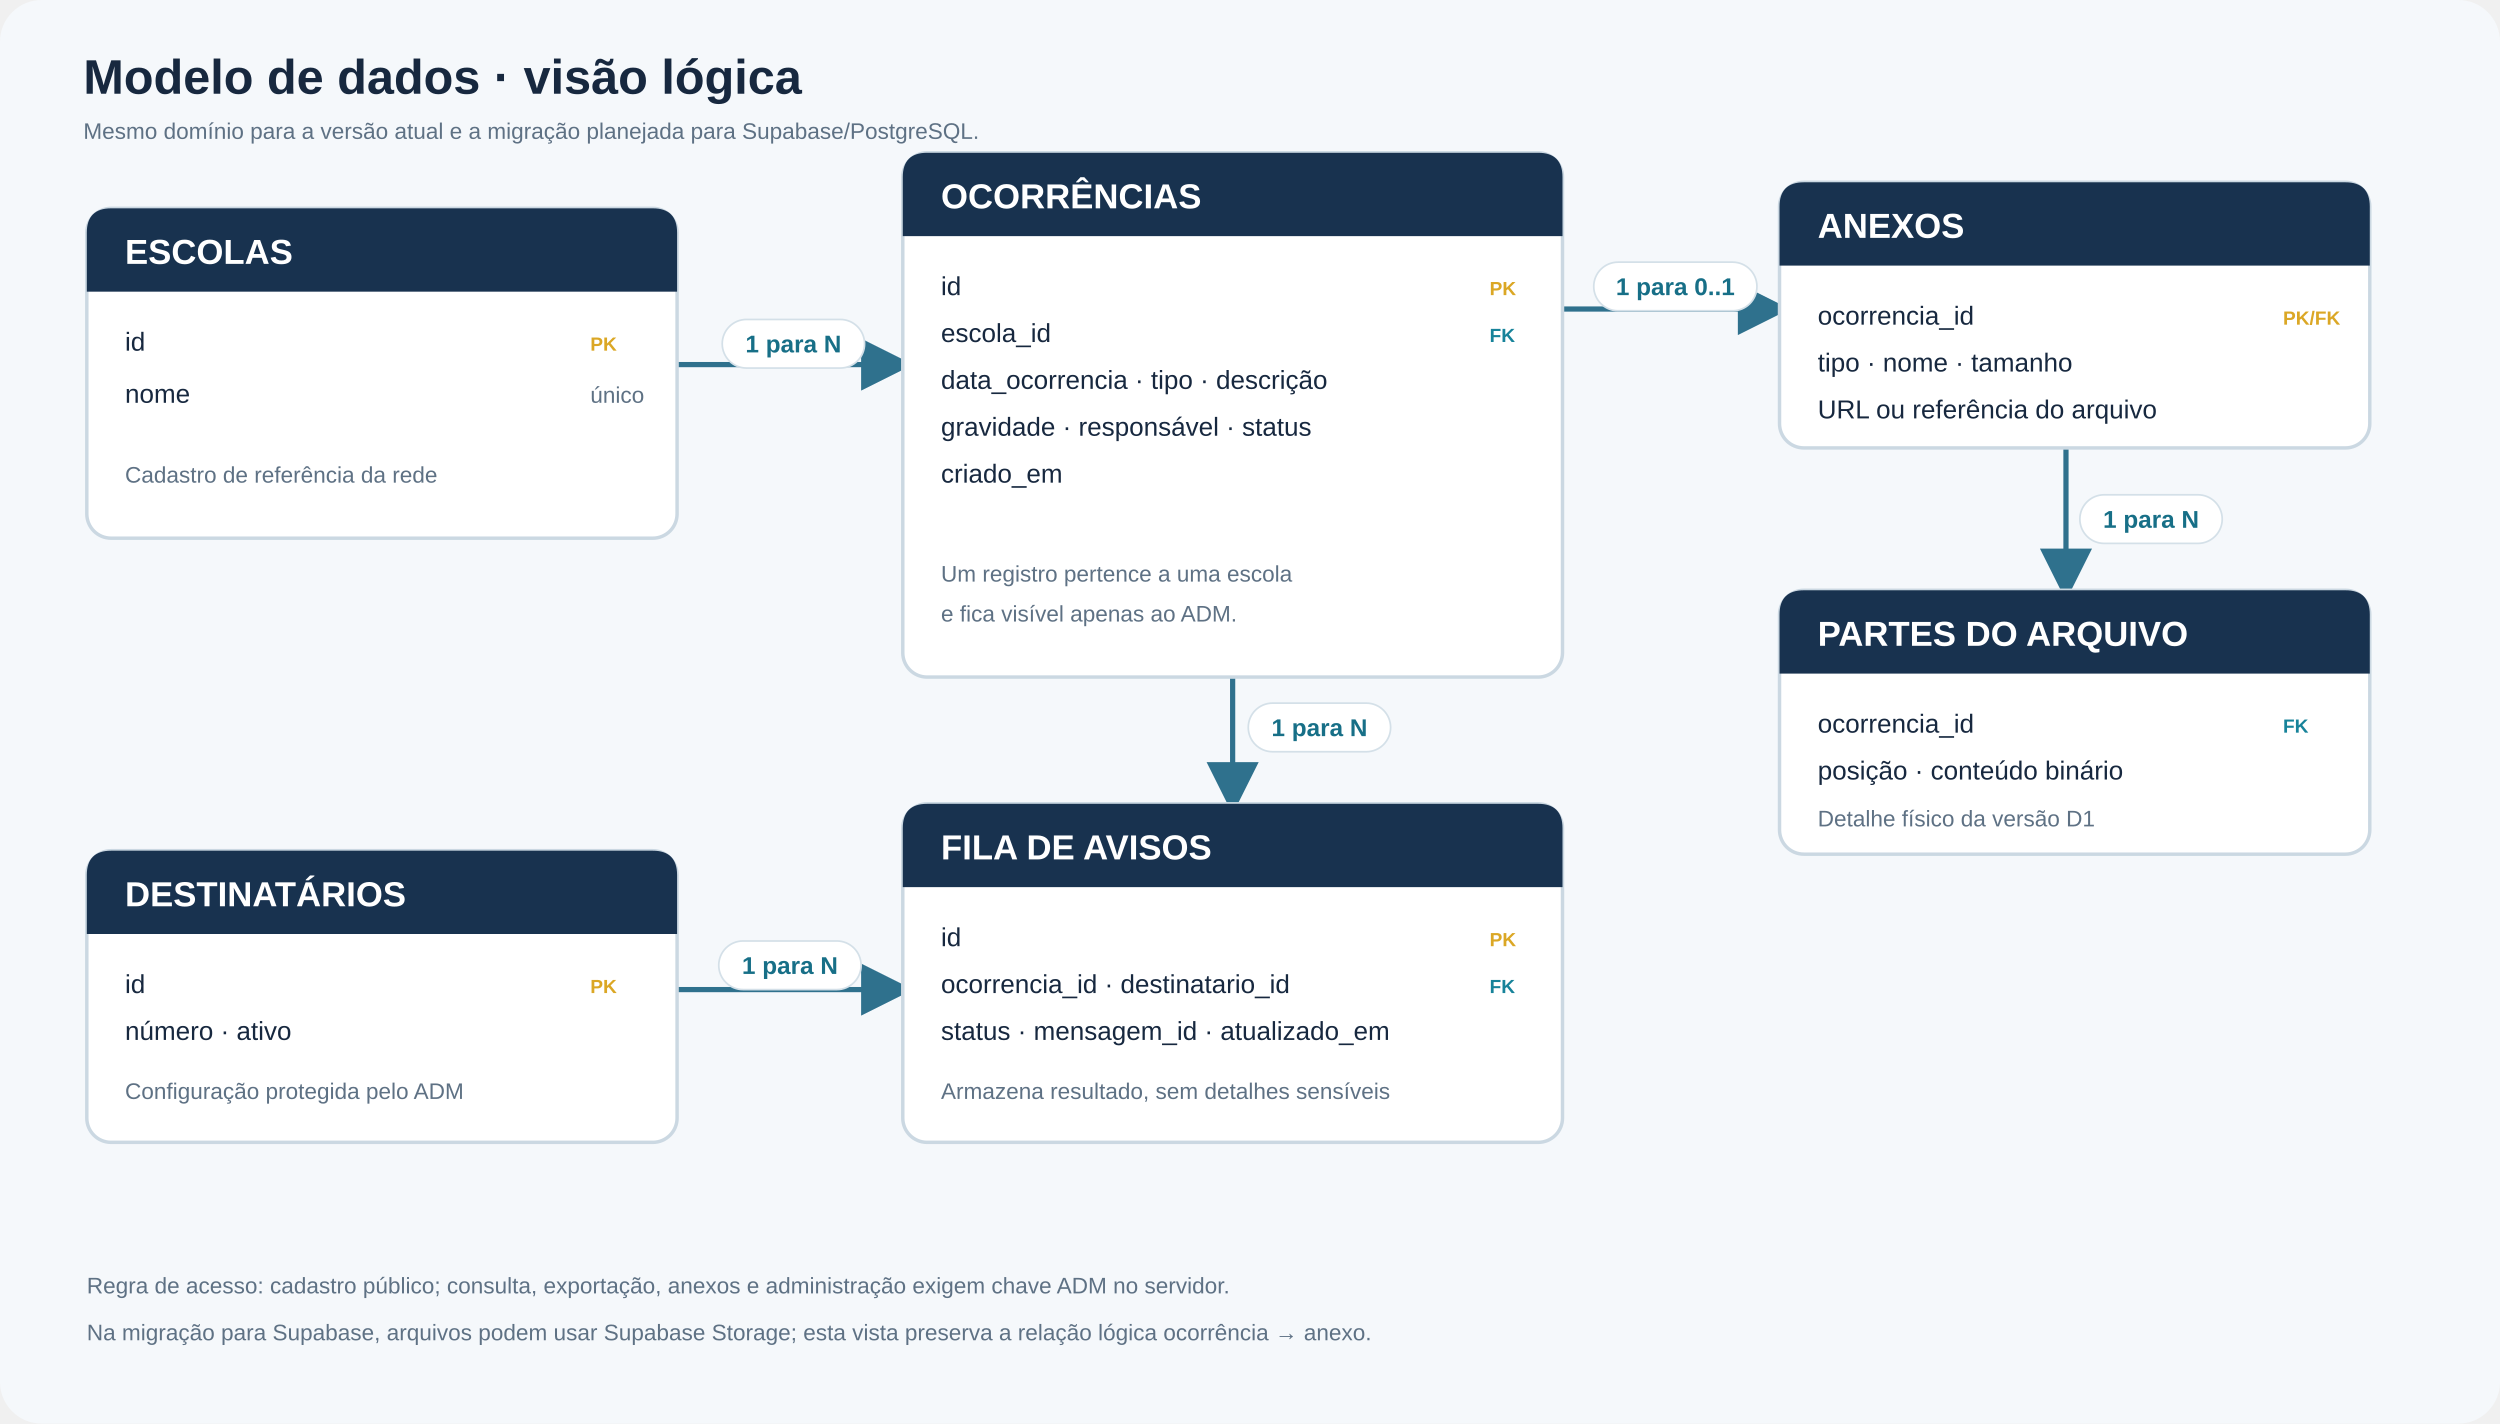
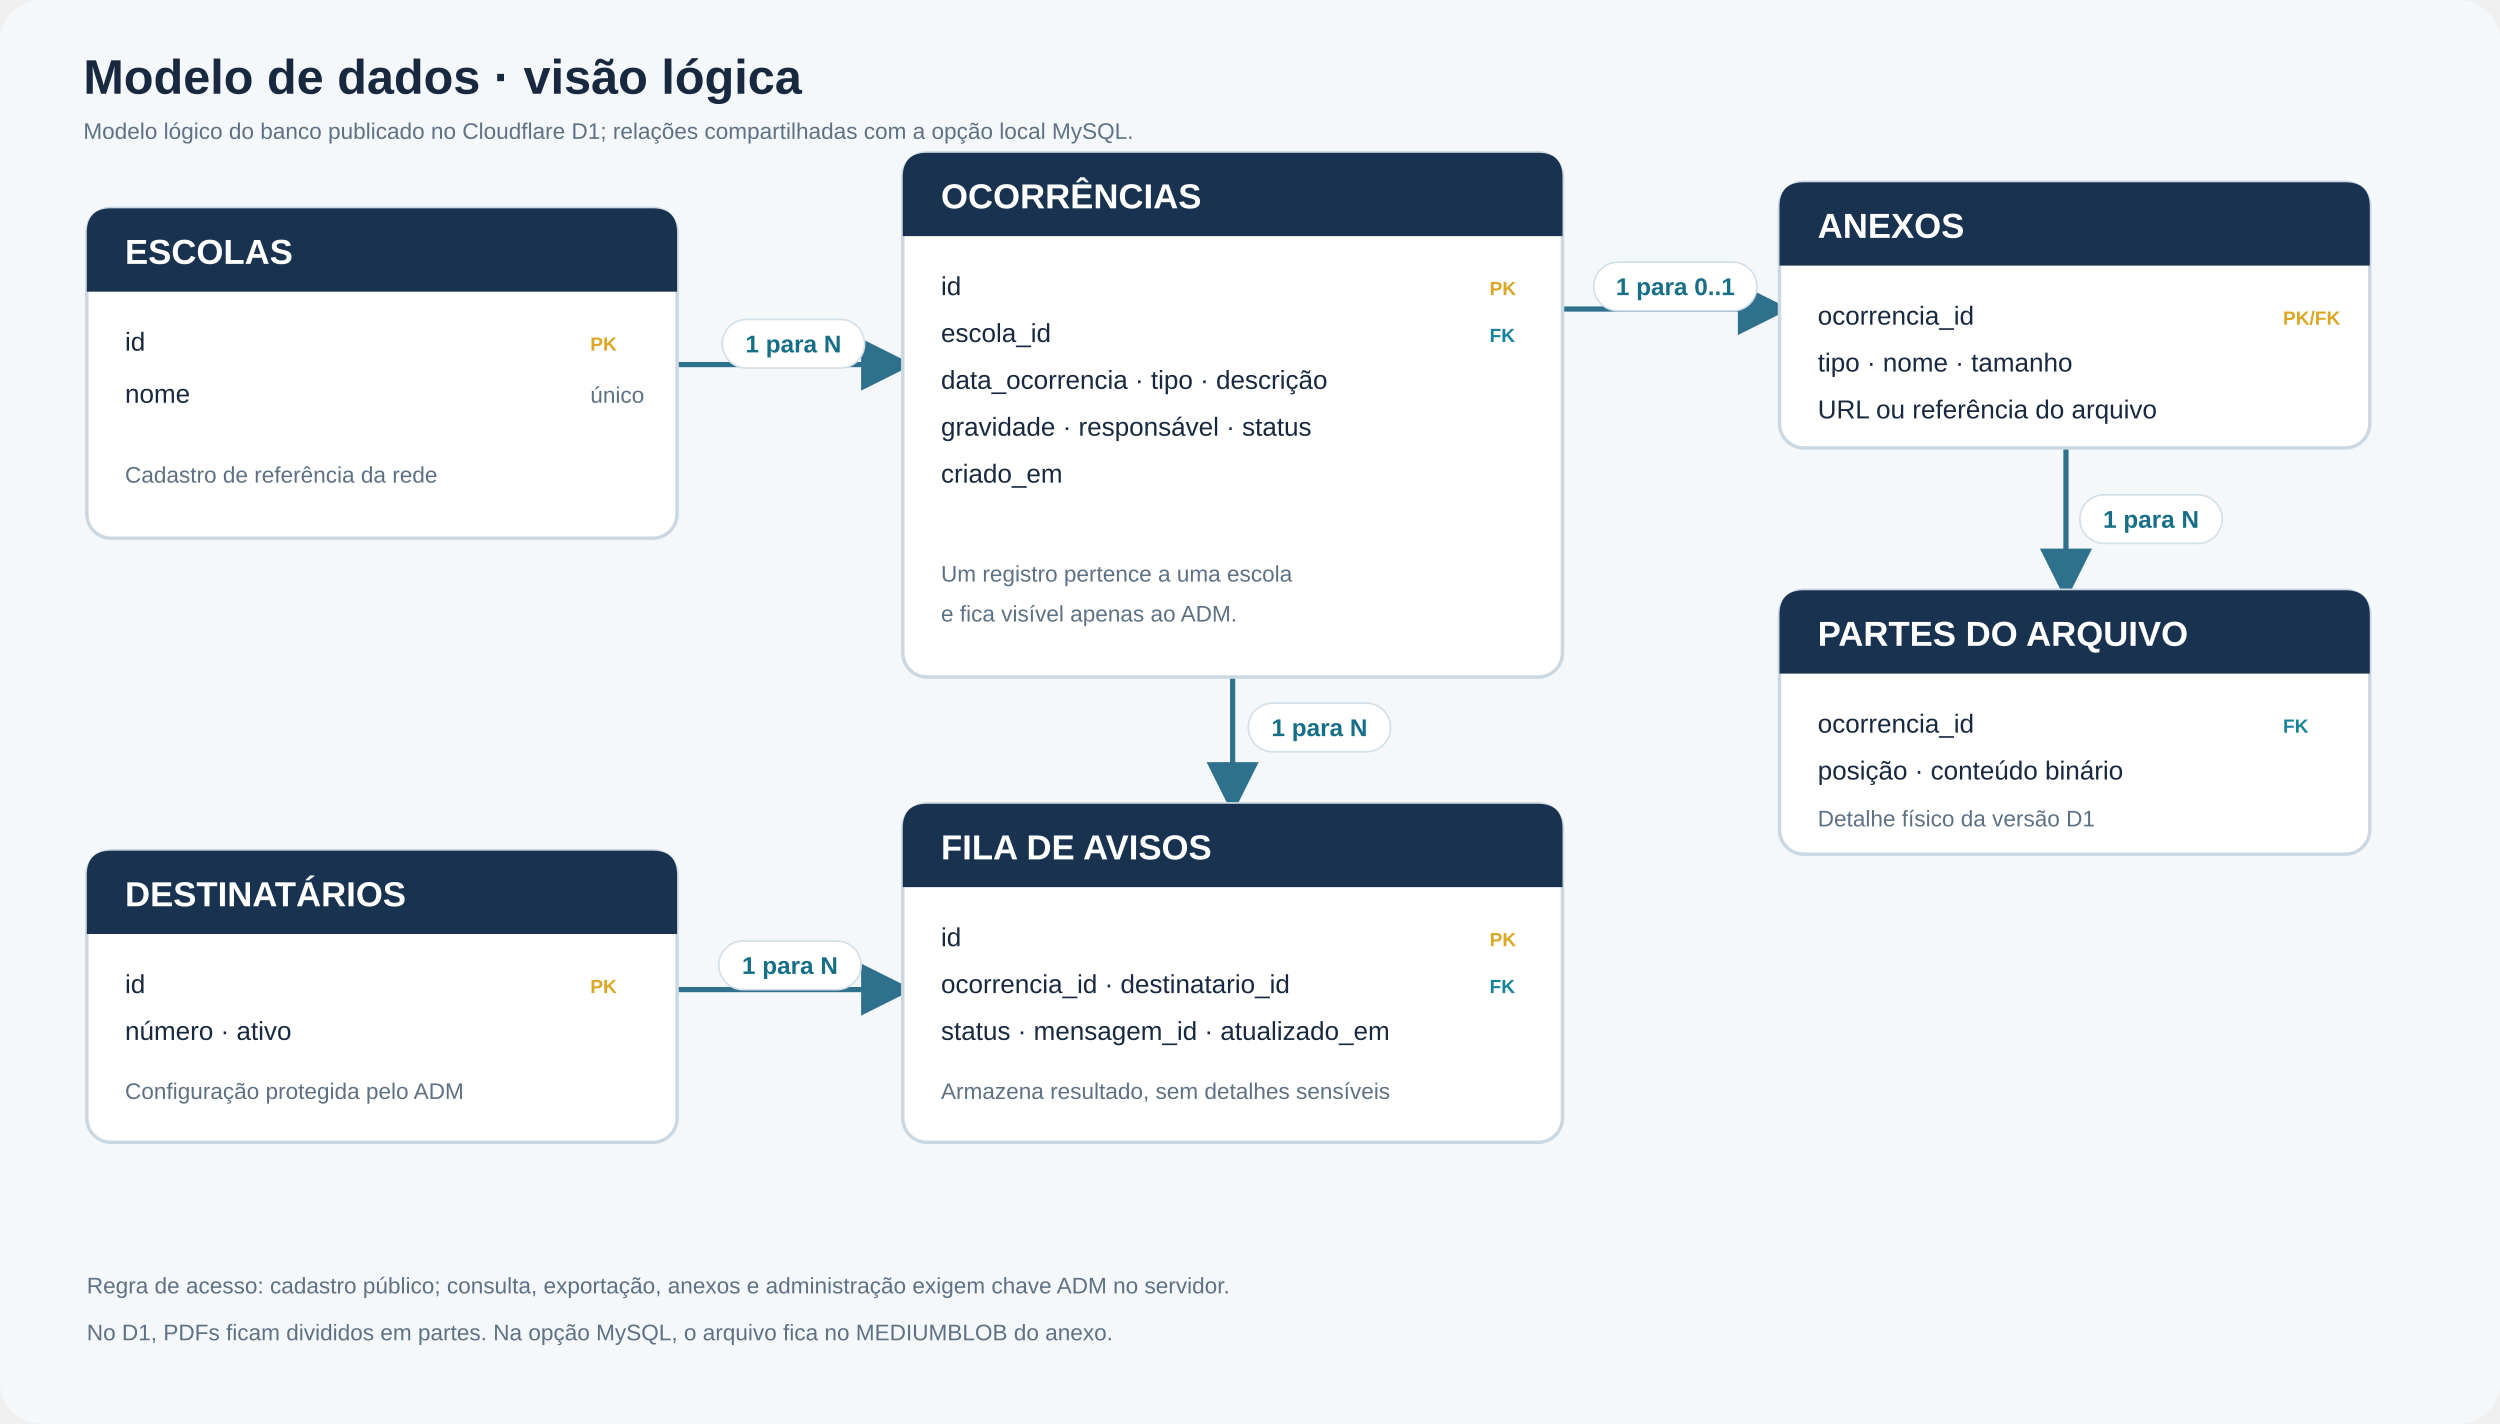
<svg xmlns="http://www.w3.org/2000/svg" viewBox="0 0 1440 820" role="img" aria-labelledby="title desc">
  <defs>
    <style>
      text{font-family:Arial,sans-serif;fill:#17283f}.bg{fill:#f5f8fb}.card{fill:#fff;stroke:#cbd8e2;stroke-width:2}.head{fill:#18324f}.headtext{fill:#fff;font-size:20px;font-weight:700}.field{font-size:15px}.muted{fill:#5e7184;font-size:13px}.line{fill:none;stroke:#2f718d;stroke-width:3}.label{fill:#fff;stroke:#d4e0e8;stroke-width:1}.labeltext{fill:#176f87;font-size:14px;font-weight:700}.pk{fill:#dba725;font-size:11px;font-weight:700}.fk{fill:#17839a;font-size:11px;font-weight:700}
    </style>
    <marker id="arrow" markerWidth="10" markerHeight="10" refX="8" refY="5" orient="auto">
      <path d="M0 0 10 5 0 10Z" fill="#2f718d" />
    </marker>
  </defs>
  <rect class="bg" width="1440" height="820" rx="24" />
  <text x="48" y="54" font-size="28" font-weight="700">Modelo de dados · visão lógica</text>
-   <text x="48" y="80" class="muted">Mesmo domínio para a versão atual e a migração planejada para Supabase/PostgreSQL.</text>
+   <text x="48" y="80" class="muted">Modelo lógico do banco publicado no Cloudflare D1; relações compartilhadas com a opção local MySQL.</text>
  <g class="line" marker-end="url(#arrow)">
    <path d="M390 210H520" />
    <path d="M900 178H1025" />
    <path d="M710 390V463" />
    <path d="M390 570H520" />
    <path d="M1190 258V340" />
  </g>
  <g>
    <rect class="label" x="416" y="184" width="82" height="28" rx="14" />
    <text class="labeltext" x="457" y="203" text-anchor="middle">1 para N</text>
    <rect class="label" x="918" y="151" width="94" height="28" rx="14" />
    <text class="labeltext" x="965" y="170" text-anchor="middle">1 para 0..1</text>
    <rect class="label" x="719" y="405" width="82" height="28" rx="14" />
    <text class="labeltext" x="760" y="424" text-anchor="middle">1 para N</text>
    <rect class="label" x="414" y="542" width="82" height="28" rx="14" />
    <text class="labeltext" x="455" y="561" text-anchor="middle">1 para N</text>
    <rect class="label" x="1198" y="285" width="82" height="28" rx="14" />
    <text class="labeltext" x="1239" y="304" text-anchor="middle">1 para N</text>
  </g>
  <g transform="translate(50 120)">
    <rect class="card" width="340" height="190" rx="14" />
    <path d="M0 14Q0 0 14 0H326Q340 0 340 14V48H0Z" class="head" />
    <text class="headtext" x="22" y="32">ESCOLAS</text>
    <text class="field" x="22" y="82">id</text>
    <text class="pk" x="290" y="82">PK</text>
    <text class="field" x="22" y="112">nome</text>
    <text class="muted" x="290" y="112">único</text>
    <text class="muted" x="22" y="158">Cadastro de referência da rede</text>
  </g>
  <g transform="translate(520 88)">
    <rect class="card" width="380" height="302" rx="14" />
    <path d="M0 14Q0 0 14 0H366Q380 0 380 14V48H0Z" class="head" />
    <text class="headtext" x="22" y="32">OCORRÊNCIAS</text>
    <text class="field" x="22" y="82">id</text>
    <text class="pk" x="338" y="82">PK</text>
    <text class="field" x="22" y="109">escola_id</text>
    <text class="fk" x="338" y="109">FK</text>
    <text class="field" x="22" y="136">data_ocorrencia · tipo · descrição</text>
    <text class="field" x="22" y="163">gravidade · responsável · status</text>
    <text class="field" x="22" y="190">criado_em</text>
    <text class="muted" x="22" y="247">Um registro pertence a uma escola</text>
    <text class="muted" x="22" y="270">e fica visível apenas ao ADM.</text>
  </g>
  <g transform="translate(1025 105)">
    <rect class="card" width="340" height="153" rx="14" />
    <path d="M0 14Q0 0 14 0H326Q340 0 340 14V48H0Z" class="head" />
    <text class="headtext" x="22" y="32">ANEXOS</text>
    <text class="field" x="22" y="82">ocorrencia_id</text>
    <text class="pk" x="290" y="82">PK/FK</text>
    <text class="field" x="22" y="109">tipo · nome · tamanho</text>
    <text class="field" x="22" y="136">URL ou referência do arquivo</text>
  </g>
  <g transform="translate(1025 340)">
    <rect class="card" width="340" height="152" rx="14" />
    <path d="M0 14Q0 0 14 0H326Q340 0 340 14V48H0Z" class="head" />
    <text class="headtext" x="22" y="32">PARTES DO ARQUIVO</text>
    <text class="field" x="22" y="82">ocorrencia_id</text>
    <text class="fk" x="290" y="82">FK</text>
    <text class="field" x="22" y="109">posição · conteúdo binário</text>
    <text class="muted" x="22" y="136">Detalhe físico da versão D1</text>
  </g>
  <g transform="translate(50 490)">
    <rect class="card" width="340" height="168" rx="14" />
    <path d="M0 14Q0 0 14 0H326Q340 0 340 14V48H0Z" class="head" />
    <text class="headtext" x="22" y="32">DESTINATÁRIOS</text>
    <text class="field" x="22" y="82">id</text>
    <text class="pk" x="290" y="82">PK</text>
    <text class="field" x="22" y="109">número · ativo</text>
    <text class="muted" x="22" y="143">Configuração protegida pelo ADM</text>
  </g>
  <g transform="translate(520 463)">
    <rect class="card" width="380" height="195" rx="14" />
    <path d="M0 14Q0 0 14 0H366Q380 0 380 14V48H0Z" class="head" />
    <text class="headtext" x="22" y="32">FILA DE AVISOS</text>
    <text class="field" x="22" y="82">id</text>
    <text class="pk" x="338" y="82">PK</text>
    <text class="field" x="22" y="109">ocorrencia_id · destinatario_id</text>
    <text class="fk" x="338" y="109">FK</text>
    <text class="field" x="22" y="136">status · mensagem_id · atualizado_em</text>
    <text class="muted" x="22" y="170">Armazena resultado, sem detalhes sensíveis</text>
  </g>
  <text x="50" y="745" class="muted">Regra de acesso: cadastro público; consulta, exportação, anexos e administração exigem chave ADM no servidor.</text>
-   <text x="50" y="772" class="muted">Na migração para Supabase, arquivos podem usar Supabase Storage; esta vista preserva a relação lógica ocorrência → anexo.</text>
+   <text x="50" y="772" class="muted">No D1, PDFs ficam divididos em partes. Na opção MySQL, o arquivo fica no MEDIUMBLOB do anexo.</text>
</svg>
